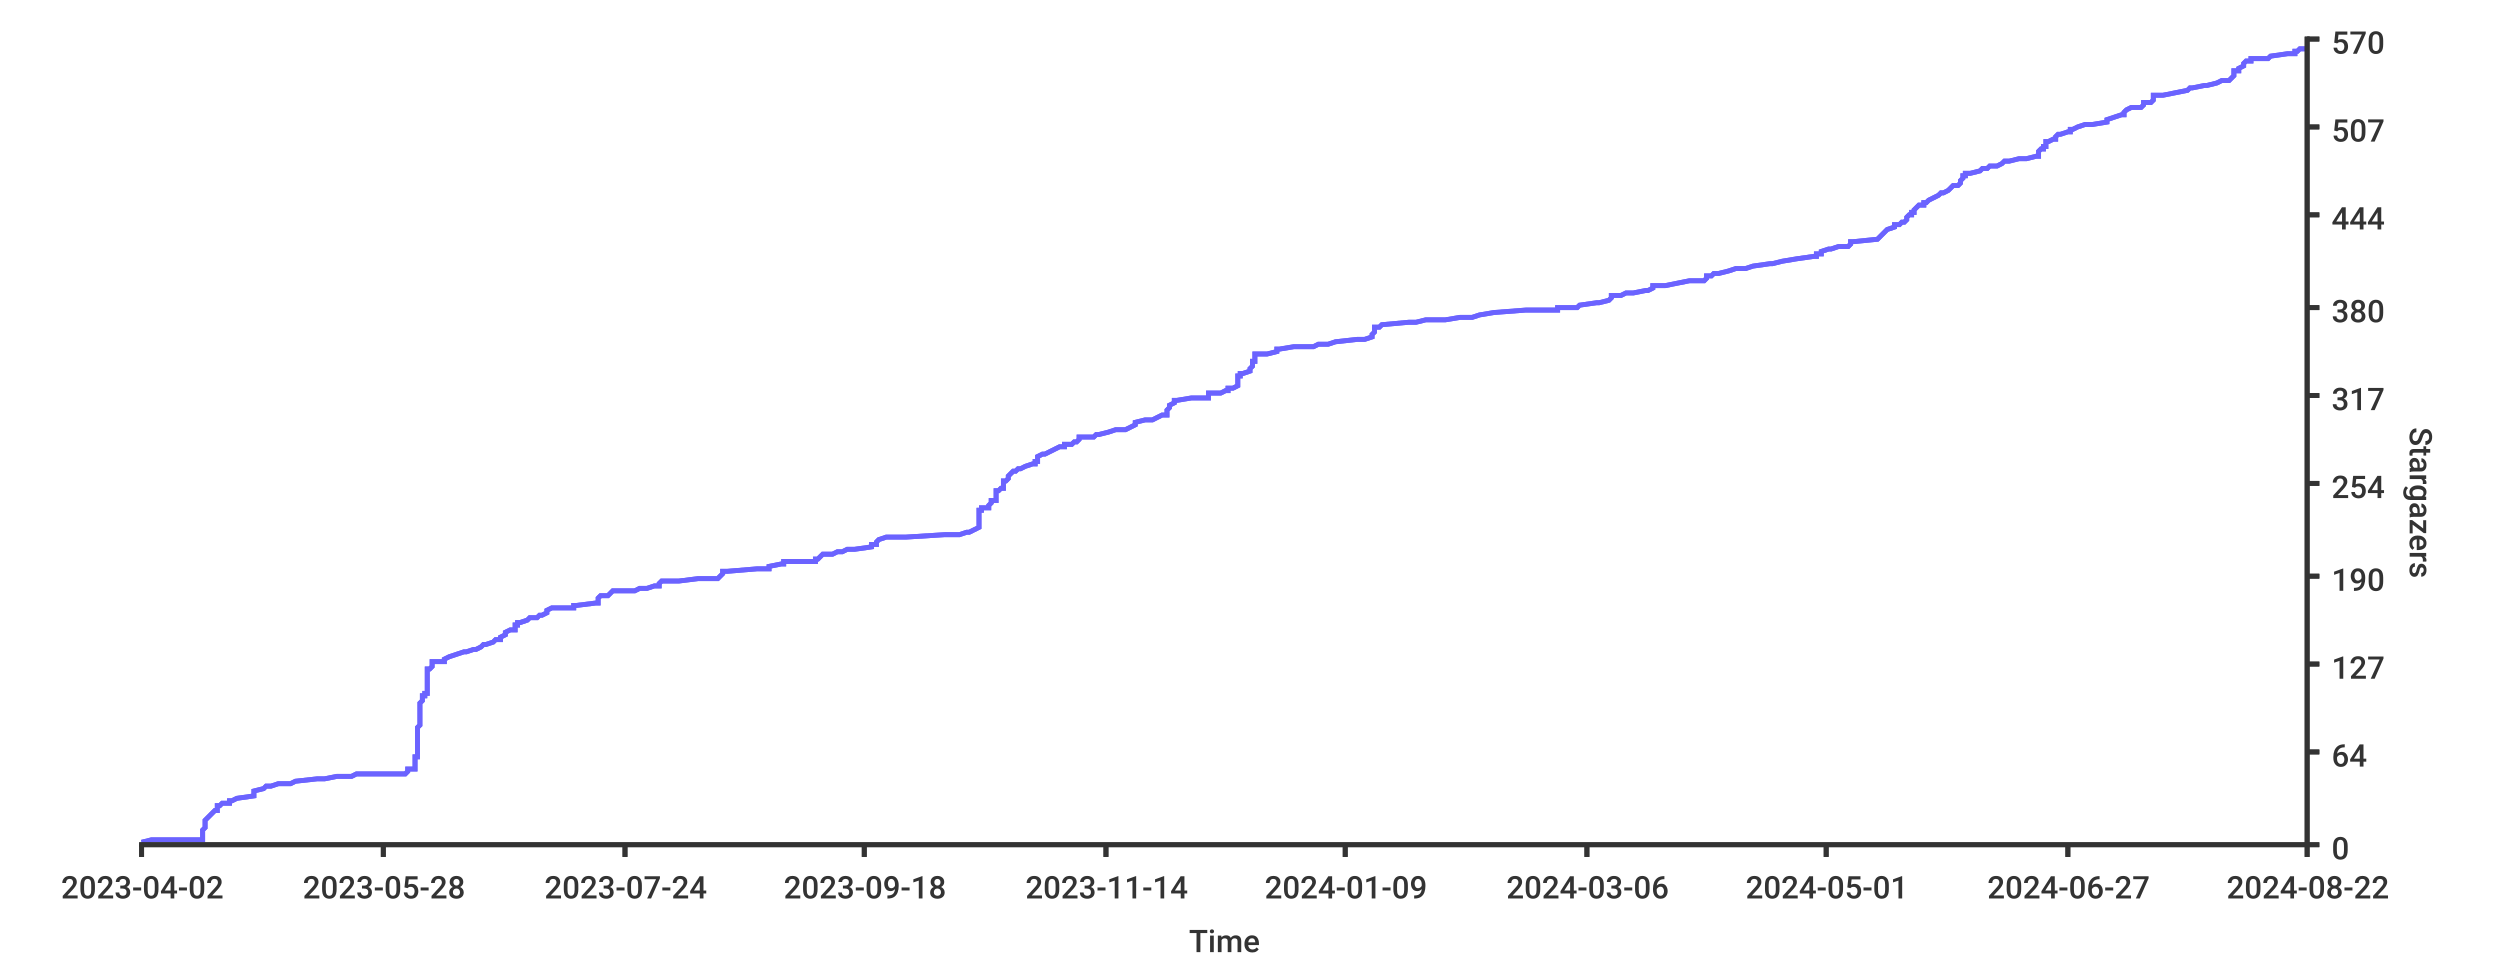
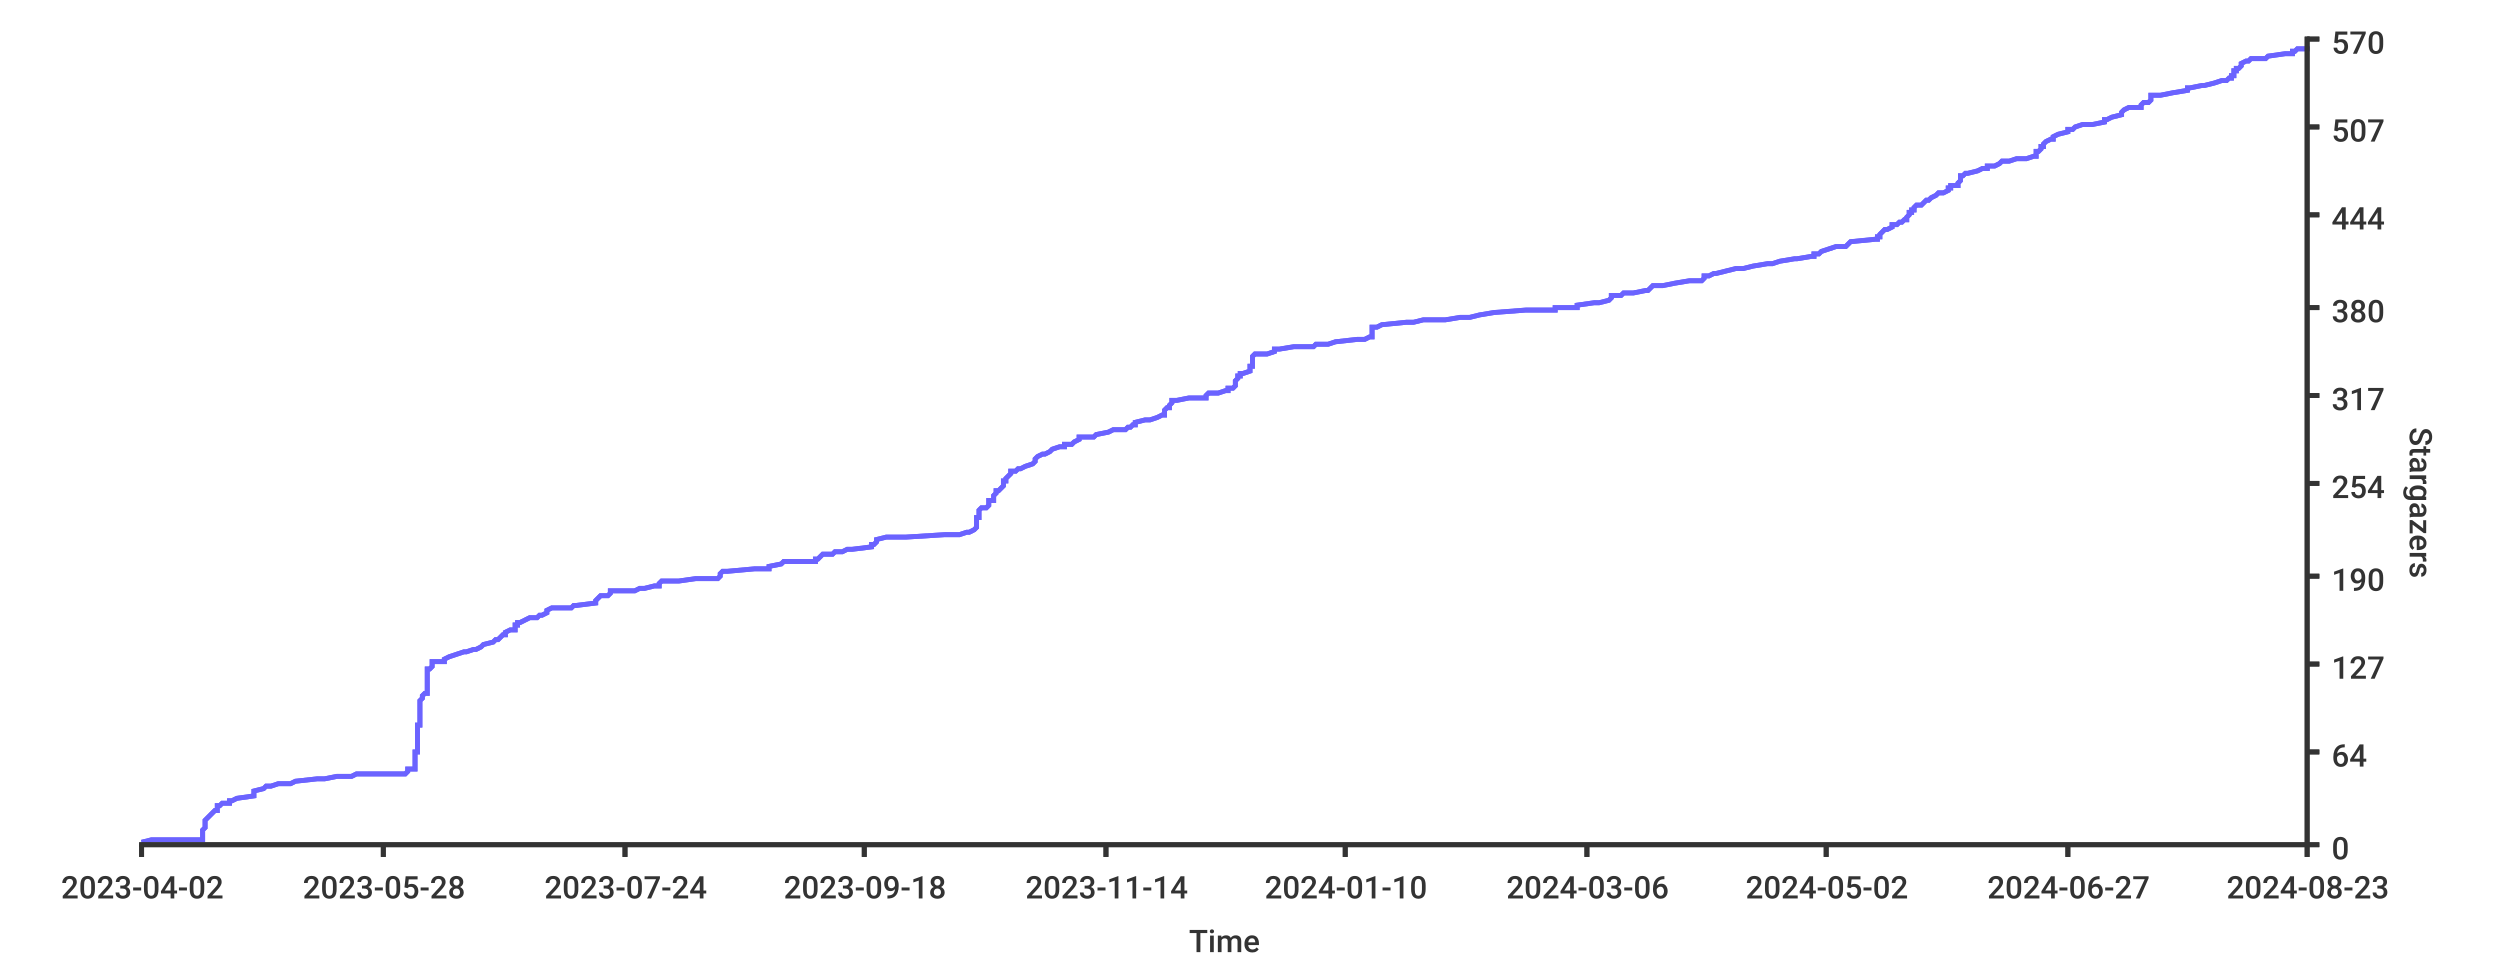
<svg xmlns="http://www.w3.org/2000/svg" width="1024px" height="400px">
  <style type="text/css">
path { fill: none; stroke: rgb(51,51,51); }
path.series { stroke: #6b63ff; }
rect.background { fill: rgb(255,255,255); stroke: none; }

text {
	stroke-width: 0;
	stroke: none;
	fill: rgba(51,51,51,1.0);
	font-size: 12.8px;
	font-family: 'Roboto Medium', sans-serif;
}
</style>
-   <rect x="0" y="0" width="1024px" height="400px" class="background" rx="8" />
+   <rect rx="8" x="0" y="0" width="1024px" height="400px" class="background" />
  <rect height="400px" class="background" rx="8" x="0" y="0" width="1024px" />
-   <path stroke-width="2" class="series" d="M 58 345 L 62 344 L 83 344 L 83 343 L 83 343 L 83 342 L 83 341 L 83 341 L 83 340 L 83 340 L 84 339 L 84 339 L 84 338 L 84 337 L 84 337 L 84 336 L 84 336 L 85 335 L 85 335 L 86 334 L 87 333 L 87 333 L 88 332 L 89 332 L 89 331 L 89 330 L 90 330 L 91 329 L 94 329 L 94 328 L 95 328 L 97 327 L 104 326 L 104 326 L 104 325 L 104 325 L 104 324 L 104 324 L 108 323 L 109 322 L 111 322 L 114 321 L 119 321 L 121 320 L 130 319 L 133 319 L 138 318 L 144 318 L 146 317 L 166 317 L 167 316 L 167 315 L 170 315 L 170 314 L 170 314 L 170 313 L 170 313 L 170 312 L 170 311 L 170 311 L 170 310 L 171 310 L 171 309 L 171 308 L 171 308 L 171 307 L 171 307 L 171 306 L 171 306 L 171 305 L 171 304 L 171 304 L 171 303 L 171 303 L 171 302 L 171 302 L 171 301 L 171 300 L 171 300 L 171 299 L 171 299 L 171 298 L 172 297 L 172 297 L 172 296 L 172 296 L 172 295 L 172 295 L 172 294 L 172 293 L 172 293 L 172 292 L 172 292 L 172 291 L 172 291 L 172 290 L 172 289 L 172 289 L 172 288 L 172 288 L 173 287 L 173 286 L 173 286 L 173 285 L 174 285 L 174 284 L 175 284 L 175 283 L 175 282 L 175 282 L 175 281 L 175 281 L 175 280 L 175 280 L 175 279 L 175 278 L 175 278 L 175 277 L 175 277 L 175 276 L 175 275 L 175 275 L 175 274 L 176 274 L 177 273 L 177 273 L 177 272 L 177 271 L 182 271 L 182 270 L 182 270 L 184 269 L 184 269 L 187 268 L 190 267 L 191 267 L 194 266 L 195 266 L 197 265 L 198 264 L 199 264 L 202 263 L 202 263 L 203 262 L 205 262 L 205 261 L 207 260 L 207 260 L 207 259 L 207 259 L 209 258 L 211 258 L 211 257 L 211 256 L 212 256 L 212 255 L 213 255 L 216 254 L 217 253 L 220 253 L 221 252 L 222 252 L 224 251 L 224 251 L 224 250 L 226 249 L 235 249 L 235 248 L 236 248 L 244 247 L 245 247 L 245 246 L 245 245 L 245 245 L 246 244 L 249 244 L 250 243 L 251 242 L 260 242 L 262 241 L 265 241 L 268 240 L 270 240 L 270 239 L 271 238 L 278 238 L 286 237 L 294 237 L 295 236 L 295 236 L 296 235 L 296 234 L 298 234 L 310 233 L 315 233 L 315 232 L 320 231 L 321 231 L 321 230 L 334 230 L 334 229 L 335 229 L 336 228 L 337 227 L 341 227 L 343 226 L 345 226 L 347 225 L 350 225 L 357 224 L 357 223 L 359 223 L 359 222 L 359 222 L 360 221 L 363 220 L 371 220 L 387 219 L 393 219 L 396 218 L 397 218 L 399 217 L 401 216 L 401 216 L 401 215 L 401 215 L 401 214 L 401 214 L 401 213 L 401 212 L 401 212 L 401 211 L 401 211 L 401 210 L 401 209 L 402 209 L 402 208 L 405 208 L 405 207 L 405 207 L 406 206 L 406 205 L 408 205 L 408 204 L 408 204 L 408 203 L 408 203 L 408 202 L 408 201 L 409 201 L 410 200 L 411 200 L 411 199 L 411 198 L 411 198 L 411 197 L 412 197 L 413 196 L 413 196 L 413 195 L 414 194 L 414 194 L 415 193 L 416 193 L 417 192 L 418 192 L 420 191 L 423 190 L 424 190 L 424 189 L 425 189 L 425 188 L 425 187 L 425 187 L 427 186 L 428 186 L 430 185 L 430 185 L 432 184 L 434 183 L 436 183 L 436 182 L 439 182 L 440 181 L 441 181 L 442 180 L 442 179 L 448 179 L 449 178 L 450 178 L 454 177 L 457 176 L 461 176 L 463 175 L 463 175 L 465 174 L 465 174 L 465 173 L 469 172 L 472 172 L 474 171 L 474 171 L 476 170 L 478 170 L 478 169 L 478 168 L 478 168 L 479 167 L 479 167 L 479 166 L 481 165 L 481 165 L 481 164 L 482 164 L 488 163 L 495 163 L 495 162 L 495 161 L 500 161 L 502 160 L 503 160 L 503 159 L 505 159 L 507 158 L 507 157 L 507 157 L 507 156 L 507 156 L 507 155 L 507 154 L 508 154 L 508 153 L 509 153 L 512 152 L 512 152 L 512 151 L 513 150 L 513 150 L 513 149 L 513 149 L 513 148 L 514 148 L 514 147 L 514 146 L 514 146 L 514 145 L 519 145 L 523 144 L 523 143 L 524 143 L 530 142 L 538 142 L 540 141 L 544 141 L 547 140 L 556 139 L 559 139 L 562 138 L 562 138 L 562 137 L 562 137 L 563 136 L 563 135 L 563 135 L 563 134 L 565 134 L 566 133 L 577 132 L 580 132 L 584 131 L 592 131 L 598 130 L 603 130 L 606 129 L 612 128 L 612 128 L 625 127 L 638 127 L 638 126 L 646 126 L 647 125 L 654 124 L 655 124 L 659 123 L 659 123 L 660 122 L 660 121 L 664 121 L 666 120 L 669 120 L 674 119 L 675 119 L 677 118 L 677 117 L 682 117 L 687 116 L 687 116 L 692 115 L 698 115 L 699 114 L 699 113 L 701 113 L 702 112 L 704 112 L 708 111 L 711 110 L 715 110 L 718 109 L 718 109 L 725 108 L 726 108 L 730 107 L 736 106 L 736 106 L 743 105 L 744 105 L 744 104 L 746 104 L 746 103 L 749 102 L 750 102 L 753 101 L 757 101 L 758 100 L 758 99 L 759 99 L 769 98 L 769 98 L 770 97 L 770 97 L 771 96 L 772 95 L 772 95 L 773 94 L 773 94 L 776 93 L 776 92 L 778 92 L 779 91 L 780 91 L 781 90 L 781 90 L 781 89 L 782 88 L 783 88 L 783 87 L 784 87 L 784 86 L 784 86 L 785 85 L 786 84 L 788 84 L 788 83 L 789 83 L 790 82 L 790 82 L 792 81 L 794 80 L 794 80 L 795 79 L 796 79 L 798 78 L 799 77 L 799 77 L 800 76 L 802 76 L 803 75 L 803 75 L 803 74 L 804 73 L 804 73 L 804 72 L 805 72 L 805 71 L 807 71 L 811 70 L 812 69 L 814 69 L 815 68 L 818 68 L 820 67 L 821 66 L 823 66 L 827 65 L 830 65 L 834 64 L 835 64 L 835 63 L 835 62 L 835 62 L 836 61 L 837 61 L 837 60 L 838 60 L 838 59 L 838 58 L 839 58 L 841 57 L 842 57 L 842 56 L 843 55 L 844 55 L 847 54 L 848 54 L 848 53 L 849 53 L 851 52 L 854 51 L 857 51 L 863 50 L 863 50 L 863 49 L 863 49 L 866 48 L 869 47 L 870 47 L 870 46 L 870 46 L 871 45 L 873 44 L 877 44 L 878 43 L 878 43 L 878 42 L 881 42 L 882 41 L 882 40 L 882 40 L 882 39 L 886 39 L 891 38 L 891 38 L 896 37 L 897 36 L 898 36 L 903 35 L 904 35 L 908 34 L 910 33 L 913 33 L 914 32 L 914 32 L 915 31 L 915 31 L 915 30 L 915 29 L 917 29 L 917 28 L 917 28 L 919 27 L 919 27 L 919 26 L 920 25 L 922 25 L 922 24 L 929 24 L 930 23 L 937 22 L 940 22 L 940 21 L 941 21 L 942 20 L 945 20" />
-   <path d="M 58 345 L 62 344 L 83 344 L 83 343 L 83 343 L 83 342 L 83 341 L 83 341 L 83 340 L 83 340 L 84 339 L 84 339 L 84 338 L 84 337 L 84 337 L 84 336 L 84 336 L 85 335 L 85 335 L 86 334 L 87 333 L 87 333 L 88 332 L 89 332 L 89 331 L 89 330 L 90 330 L 91 329 L 94 329 L 94 328 L 95 328 L 97 327 L 104 326 L 104 326 L 104 325 L 104 325 L 104 324 L 104 324 L 108 323 L 109 322 L 111 322 L 114 321 L 119 321 L 121 320 L 130 319 L 133 319 L 138 318 L 144 318 L 146 317 L 166 317 L 167 316 L 167 315 L 170 315 L 170 314 L 170 314 L 170 313 L 170 313 L 170 312 L 170 311 L 170 311 L 170 310 L 171 310 L 171 309 L 171 308 L 171 308 L 171 307 L 171 307 L 171 306 L 171 306 L 171 305 L 171 304 L 171 304 L 171 303 L 171 303 L 171 302 L 171 302 L 171 301 L 171 300 L 171 300 L 171 299 L 171 299 L 171 298 L 172 297 L 172 297 L 172 296 L 172 296 L 172 295 L 172 295 L 172 294 L 172 293 L 172 293 L 172 292 L 172 292 L 172 291 L 172 291 L 172 290 L 172 289 L 172 289 L 172 288 L 172 288 L 173 287 L 173 286 L 173 286 L 173 285 L 174 285 L 174 284 L 175 284 L 175 283 L 175 282 L 175 282 L 175 281 L 175 281 L 175 280 L 175 280 L 175 279 L 175 278 L 175 278 L 175 277 L 175 277 L 175 276 L 175 275 L 175 275 L 175 274 L 176 274 L 177 273 L 177 273 L 177 272 L 177 271 L 182 271 L 182 270 L 182 270 L 184 269 L 184 269 L 187 268 L 190 267 L 191 267 L 194 266 L 195 266 L 197 265 L 198 264 L 199 264 L 202 263 L 202 263 L 203 262 L 205 262 L 205 261 L 207 260 L 207 260 L 207 259 L 207 259 L 209 258 L 211 258 L 211 257 L 211 256 L 212 256 L 212 255 L 213 255 L 216 254 L 217 253 L 220 253 L 221 252 L 222 252 L 224 251 L 224 251 L 224 250 L 226 249 L 235 249 L 235 248 L 236 248 L 244 247 L 245 247 L 245 246 L 245 245 L 245 245 L 246 244 L 249 244 L 250 243 L 251 242 L 260 242 L 262 241 L 265 241 L 268 240 L 270 240 L 270 239 L 271 238 L 278 238 L 286 237 L 294 237 L 295 236 L 295 236 L 296 235 L 296 234 L 298 234 L 310 233 L 315 233 L 315 232 L 320 231 L 321 231 L 321 230 L 334 230 L 334 229 L 335 229 L 336 228 L 337 227 L 341 227 L 343 226 L 345 226 L 347 225 L 350 225 L 357 224 L 357 223 L 359 223 L 359 222 L 359 222 L 360 221 L 363 220 L 371 220 L 387 219 L 393 219 L 396 218 L 397 218 L 399 217 L 401 216 L 401 216 L 401 215 L 401 215 L 401 214 L 401 214 L 401 213 L 401 212 L 401 212 L 401 211 L 401 211 L 401 210 L 401 209 L 402 209 L 402 208 L 405 208 L 405 207 L 405 207 L 406 206 L 406 205 L 408 205 L 408 204 L 408 204 L 408 203 L 408 203 L 408 202 L 408 201 L 409 201 L 410 200 L 411 200 L 411 199 L 411 198 L 411 198 L 411 197 L 412 197 L 413 196 L 413 196 L 413 195 L 414 194 L 414 194 L 415 193 L 416 193 L 417 192 L 418 192 L 420 191 L 423 190 L 424 190 L 424 189 L 425 189 L 425 188 L 425 187 L 425 187 L 427 186 L 428 186 L 430 185 L 430 185 L 432 184 L 434 183 L 436 183 L 436 182 L 439 182 L 440 181 L 441 181 L 442 180 L 442 179 L 448 179 L 449 178 L 450 178 L 454 177 L 457 176 L 461 176 L 463 175 L 463 175 L 465 174 L 465 174 L 465 173 L 469 172 L 472 172 L 474 171 L 474 171 L 476 170 L 478 170 L 478 169 L 478 168 L 478 168 L 479 167 L 479 167 L 479 166 L 481 165 L 481 165 L 481 164 L 482 164 L 488 163 L 495 163 L 495 162 L 495 161 L 500 161 L 502 160 L 503 160 L 503 159 L 505 159 L 507 158 L 507 157 L 507 157 L 507 156 L 507 156 L 507 155 L 507 154 L 508 154 L 508 153 L 509 153 L 512 152 L 512 152 L 512 151 L 513 150 L 513 150 L 513 149 L 513 149 L 513 148 L 514 148 L 514 147 L 514 146 L 514 146 L 514 145 L 519 145 L 523 144 L 523 143 L 524 143 L 530 142 L 538 142 L 540 141 L 544 141 L 547 140 L 556 139 L 559 139 L 562 138 L 562 138 L 562 137 L 562 137 L 563 136 L 563 135 L 563 135 L 563 134 L 565 134 L 566 133 L 577 132 L 580 132 L 584 131 L 592 131 L 598 130 L 603 130 L 606 129 L 612 128 L 612 128 L 625 127 L 638 127 L 638 126 L 646 126 L 647 125 L 654 124 L 655 124 L 659 123 L 659 123 L 660 122 L 660 121 L 664 121 L 666 120 L 669 120 L 674 119 L 675 119 L 677 118 L 677 117 L 682 117 L 687 116 L 687 116 L 692 115 L 698 115 L 699 114 L 699 113 L 701 113 L 702 112 L 704 112 L 708 111 L 711 110 L 715 110 L 718 109 L 718 109 L 725 108 L 726 108 L 730 107 L 736 106 L 736 106 L 743 105 L 744 105 L 744 104 L 746 104 L 746 103 L 749 102 L 750 102 L 753 101 L 757 101 L 758 100 L 758 99 L 759 99 L 769 98 L 769 98 L 770 97 L 770 97 L 771 96 L 772 95 L 772 95 L 773 94 L 773 94 L 776 93 L 776 92 L 778 92 L 779 91 L 780 91 L 781 90 L 781 90 L 781 89 L 782 88 L 783 88 L 783 87 L 784 87 L 784 86 L 784 86 L 785 85 L 786 84 L 788 84 L 788 83 L 789 83 L 790 82 L 790 82 L 792 81 L 794 80 L 794 80 L 795 79 L 796 79 L 798 78 L 799 77 L 799 77 L 800 76 L 802 76 L 803 75 L 803 75 L 803 74 L 804 73 L 804 73 L 804 72 L 805 72 L 805 71 L 807 71 L 811 70 L 812 69 L 814 69 L 815 68 L 818 68 L 820 67 L 821 66 L 823 66 L 827 65 L 830 65 L 834 64 L 835 64 L 835 63 L 835 62 L 835 62 L 836 61 L 837 61 L 837 60 L 838 60 L 838 59 L 838 58 L 839 58 L 841 57 L 842 57 L 842 56 L 843 55 L 844 55 L 847 54 L 848 54 L 848 53 L 849 53 L 851 52 L 854 51 L 857 51 L 863 50 L 863 50 L 863 49 L 863 49 L 866 48 L 869 47 L 870 47 L 870 46 L 870 46 L 871 45 L 873 44 L 877 44 L 878 43 L 878 43 L 878 42 L 881 42 L 882 41 L 882 40 L 882 40 L 882 39 L 886 39 L 891 38 L 891 38 L 896 37 L 897 36 L 898 36 L 903 35 L 904 35 L 908 34 L 910 33 L 913 33 L 914 32 L 914 32 L 915 31 L 915 31 L 915 30 L 915 29 L 917 29 L 917 28 L 917 28 L 919 27 L 919 27 L 919 26 L 920 25 L 922 25 L 922 24 L 929 24 L 930 23 L 937 22 L 940 22 L 940 21 L 941 21 L 942 20 L 945 20" stroke-width="2" class="series" />
+   <path class="series" d="M 58 345 L 62 344 L 83 344 L 83 343 L 83 343 L 83 342 L 83 341 L 83 341 L 83 340 L 83 340 L 84 339 L 84 339 L 84 338 L 84 337 L 84 337 L 84 336 L 84 336 L 85 335 L 85 335 L 86 334 L 87 333 L 87 333 L 88 332 L 89 332 L 89 331 L 89 330 L 90 330 L 91 329 L 94 329 L 94 328 L 95 328 L 97 327 L 104 326 L 104 326 L 104 325 L 104 325 L 104 324 L 104 324 L 108 323 L 109 322 L 111 322 L 114 321 L 119 321 L 121 320 L 130 319 L 133 319 L 138 318 L 144 318 L 146 317 L 166 317 L 167 316 L 167 315 L 170 315 L 170 314 L 170 314 L 170 313 L 170 313 L 170 312 L 170 311 L 170 311 L 170 310 L 170 310 L 170 309 L 170 308 L 171 308 L 171 307 L 171 307 L 171 306 L 171 306 L 171 305 L 171 304 L 171 304 L 171 303 L 171 303 L 171 302 L 171 302 L 171 301 L 171 300 L 171 300 L 171 299 L 171 299 L 171 298 L 171 297 L 172 297 L 172 296 L 172 296 L 172 295 L 172 295 L 172 294 L 172 293 L 172 293 L 172 292 L 172 292 L 172 291 L 172 291 L 172 290 L 172 289 L 172 289 L 172 288 L 172 288 L 172 287 L 173 286 L 173 286 L 173 285 L 173 285 L 174 284 L 175 284 L 175 283 L 175 282 L 175 282 L 175 281 L 175 281 L 175 280 L 175 280 L 175 279 L 175 278 L 175 278 L 175 277 L 175 277 L 175 276 L 175 275 L 175 275 L 175 274 L 176 274 L 177 273 L 177 273 L 177 272 L 177 271 L 182 271 L 182 270 L 182 270 L 184 269 L 184 269 L 187 268 L 190 267 L 191 267 L 194 266 L 195 266 L 197 265 L 198 264 L 198 264 L 202 263 L 202 263 L 203 262 L 204 262 L 205 261 L 206 260 L 207 260 L 207 259 L 207 259 L 209 258 L 211 258 L 211 257 L 211 256 L 212 256 L 212 255 L 213 255 L 215 254 L 217 253 L 220 253 L 221 252 L 222 252 L 224 251 L 224 251 L 224 250 L 226 249 L 234 249 L 235 248 L 236 248 L 244 247 L 244 247 L 244 246 L 245 245 L 245 245 L 246 244 L 249 244 L 250 243 L 250 242 L 260 242 L 262 241 L 264 241 L 268 240 L 270 240 L 270 239 L 271 238 L 278 238 L 285 237 L 294 237 L 295 236 L 295 236 L 295 235 L 296 234 L 298 234 L 309 233 L 315 233 L 315 232 L 320 231 L 320 231 L 321 230 L 334 230 L 334 229 L 335 229 L 336 228 L 337 227 L 341 227 L 342 226 L 345 226 L 347 225 L 349 225 L 357 224 L 357 223 L 358 223 L 359 222 L 359 222 L 359 221 L 363 220 L 371 220 L 387 219 L 393 219 L 396 218 L 397 218 L 399 217 L 400 216 L 400 216 L 400 215 L 400 215 L 400 214 L 400 214 L 400 213 L 400 212 L 401 212 L 401 211 L 401 211 L 401 210 L 401 209 L 401 209 L 402 208 L 404 208 L 405 207 L 405 207 L 405 206 L 405 205 L 407 205 L 407 204 L 407 204 L 407 203 L 407 203 L 408 202 L 408 201 L 409 201 L 410 200 L 410 200 L 411 199 L 411 198 L 411 198 L 411 197 L 412 197 L 412 196 L 412 196 L 413 195 L 414 194 L 414 194 L 414 193 L 416 193 L 417 192 L 418 192 L 420 191 L 423 190 L 423 190 L 424 189 L 424 189 L 424 188 L 425 187 L 425 187 L 427 186 L 428 186 L 430 185 L 430 185 L 431 184 L 434 183 L 436 183 L 436 182 L 439 182 L 440 181 L 440 181 L 442 180 L 442 179 L 448 179 L 449 178 L 449 178 L 454 177 L 456 176 L 461 176 L 462 175 L 463 175 L 464 174 L 465 174 L 465 173 L 469 172 L 471 172 L 474 171 L 474 171 L 476 170 L 477 170 L 477 169 L 477 168 L 477 168 L 478 167 L 479 167 L 479 166 L 480 165 L 480 165 L 480 164 L 482 164 L 487 163 L 494 163 L 494 162 L 495 161 L 499 161 L 502 160 L 503 160 L 503 159 L 505 159 L 506 158 L 506 157 L 506 157 L 506 156 L 506 156 L 507 155 L 507 154 L 508 154 L 508 153 L 509 153 L 512 152 L 512 152 L 512 151 L 512 150 L 513 150 L 513 149 L 513 149 L 513 148 L 513 148 L 513 147 L 513 146 L 513 146 L 514 145 L 519 145 L 522 144 L 522 143 L 524 143 L 530 142 L 538 142 L 539 141 L 544 141 L 547 140 L 556 139 L 559 139 L 561 138 L 562 138 L 562 137 L 562 137 L 562 136 L 562 135 L 562 135 L 562 134 L 564 134 L 566 133 L 576 132 L 579 132 L 583 131 L 592 131 L 598 130 L 602 130 L 606 129 L 612 128 L 612 128 L 625 127 L 637 127 L 637 126 L 646 126 L 646 125 L 653 124 L 655 124 L 659 123 L 659 123 L 660 122 L 660 121 L 664 121 L 665 120 L 669 120 L 674 119 L 675 119 L 676 118 L 677 117 L 681 117 L 686 116 L 686 116 L 692 115 L 697 115 L 698 114 L 698 113 L 700 113 L 702 112 L 703 112 L 707 111 L 711 110 L 714 110 L 718 109 L 718 109 L 724 108 L 726 108 L 729 107 L 735 106 L 736 106 L 742 105 L 743 105 L 743 104 L 745 104 L 746 103 L 749 102 L 749 102 L 752 101 L 756 101 L 757 100 L 758 99 L 758 99 L 768 98 L 769 98 L 769 97 L 770 97 L 770 96 L 771 95 L 771 95 L 772 94 L 773 94 L 775 93 L 775 92 L 777 92 L 778 91 L 779 91 L 780 90 L 781 90 L 781 89 L 782 88 L 782 88 L 782 87 L 783 87 L 783 86 L 784 86 L 784 85 L 785 84 L 787 84 L 788 83 L 788 83 L 789 82 L 790 82 L 791 81 L 793 80 L 793 80 L 794 79 L 796 79 L 798 78 L 798 77 L 799 77 L 799 76 L 802 76 L 802 75 L 802 75 L 803 74 L 803 73 L 803 73 L 803 72 L 804 72 L 805 71 L 806 71 L 810 70 L 812 69 L 814 69 L 814 68 L 817 68 L 819 67 L 820 66 L 823 66 L 826 65 L 830 65 L 833 64 L 834 64 L 834 63 L 834 62 L 835 62 L 836 61 L 836 61 L 836 60 L 837 60 L 837 59 L 838 58 L 838 58 L 840 57 L 841 57 L 841 56 L 843 55 L 843 55 L 847 54 L 847 54 L 847 53 L 849 53 L 850 52 L 853 51 L 857 51 L 862 50 L 862 50 L 862 49 L 863 49 L 865 48 L 869 47 L 869 47 L 869 46 L 869 46 L 870 45 L 872 44 L 877 44 L 877 43 L 877 43 L 878 42 L 880 42 L 881 41 L 881 40 L 881 40 L 881 39 L 885 39 L 890 38 L 890 38 L 896 37 L 896 36 L 897 36 L 902 35 L 903 35 L 907 34 L 910 33 L 912 33 L 913 32 L 914 32 L 914 31 L 915 31 L 915 30 L 915 29 L 916 29 L 916 28 L 917 28 L 918 27 L 918 27 L 918 26 L 920 25 L 921 25 L 922 24 L 928 24 L 929 23 L 936 22 L 939 22 L 939 21 L 940 21 L 941 20 L 945 20 L 945 19" stroke-width="2" />
+   <path stroke-width="2" class="series" d="M 58 345 L 62 344 L 83 344 L 83 343 L 83 343 L 83 342 L 83 341 L 83 341 L 83 340 L 83 340 L 84 339 L 84 339 L 84 338 L 84 337 L 84 337 L 84 336 L 84 336 L 85 335 L 85 335 L 86 334 L 87 333 L 87 333 L 88 332 L 89 332 L 89 331 L 89 330 L 90 330 L 91 329 L 94 329 L 94 328 L 95 328 L 97 327 L 104 326 L 104 326 L 104 325 L 104 325 L 104 324 L 104 324 L 108 323 L 109 322 L 111 322 L 114 321 L 119 321 L 121 320 L 130 319 L 133 319 L 138 318 L 144 318 L 146 317 L 166 317 L 167 316 L 167 315 L 170 315 L 170 314 L 170 314 L 170 313 L 170 313 L 170 312 L 170 311 L 170 311 L 170 310 L 170 310 L 170 309 L 170 308 L 171 308 L 171 307 L 171 307 L 171 306 L 171 306 L 171 305 L 171 304 L 171 304 L 171 303 L 171 303 L 171 302 L 171 302 L 171 301 L 171 300 L 171 300 L 171 299 L 171 299 L 171 298 L 171 297 L 172 297 L 172 296 L 172 296 L 172 295 L 172 295 L 172 294 L 172 293 L 172 293 L 172 292 L 172 292 L 172 291 L 172 291 L 172 290 L 172 289 L 172 289 L 172 288 L 172 288 L 172 287 L 173 286 L 173 286 L 173 285 L 173 285 L 174 284 L 175 284 L 175 283 L 175 282 L 175 282 L 175 281 L 175 281 L 175 280 L 175 280 L 175 279 L 175 278 L 175 278 L 175 277 L 175 277 L 175 276 L 175 275 L 175 275 L 175 274 L 176 274 L 177 273 L 177 273 L 177 272 L 177 271 L 182 271 L 182 270 L 182 270 L 184 269 L 184 269 L 187 268 L 190 267 L 191 267 L 194 266 L 195 266 L 197 265 L 198 264 L 198 264 L 202 263 L 202 263 L 203 262 L 204 262 L 205 261 L 206 260 L 207 260 L 207 259 L 207 259 L 209 258 L 211 258 L 211 257 L 211 256 L 212 256 L 212 255 L 213 255 L 215 254 L 217 253 L 220 253 L 221 252 L 222 252 L 224 251 L 224 251 L 224 250 L 226 249 L 234 249 L 235 248 L 236 248 L 244 247 L 244 247 L 244 246 L 245 245 L 245 245 L 246 244 L 249 244 L 250 243 L 250 242 L 260 242 L 262 241 L 264 241 L 268 240 L 270 240 L 270 239 L 271 238 L 278 238 L 285 237 L 294 237 L 295 236 L 295 236 L 295 235 L 296 234 L 298 234 L 309 233 L 315 233 L 315 232 L 320 231 L 320 231 L 321 230 L 334 230 L 334 229 L 335 229 L 336 228 L 337 227 L 341 227 L 342 226 L 345 226 L 347 225 L 349 225 L 357 224 L 357 223 L 358 223 L 359 222 L 359 222 L 359 221 L 363 220 L 371 220 L 387 219 L 393 219 L 396 218 L 397 218 L 399 217 L 400 216 L 400 216 L 400 215 L 400 215 L 400 214 L 400 214 L 400 213 L 400 212 L 401 212 L 401 211 L 401 211 L 401 210 L 401 209 L 401 209 L 402 208 L 404 208 L 405 207 L 405 207 L 405 206 L 405 205 L 407 205 L 407 204 L 407 204 L 407 203 L 407 203 L 408 202 L 408 201 L 409 201 L 410 200 L 410 200 L 411 199 L 411 198 L 411 198 L 411 197 L 412 197 L 412 196 L 412 196 L 413 195 L 414 194 L 414 194 L 414 193 L 416 193 L 417 192 L 418 192 L 420 191 L 423 190 L 423 190 L 424 189 L 424 189 L 424 188 L 425 187 L 425 187 L 427 186 L 428 186 L 430 185 L 430 185 L 431 184 L 434 183 L 436 183 L 436 182 L 439 182 L 440 181 L 440 181 L 442 180 L 442 179 L 448 179 L 449 178 L 449 178 L 454 177 L 456 176 L 461 176 L 462 175 L 463 175 L 464 174 L 465 174 L 465 173 L 469 172 L 471 172 L 474 171 L 474 171 L 476 170 L 477 170 L 477 169 L 477 168 L 477 168 L 478 167 L 479 167 L 479 166 L 480 165 L 480 165 L 480 164 L 482 164 L 487 163 L 494 163 L 494 162 L 495 161 L 499 161 L 502 160 L 503 160 L 503 159 L 505 159 L 506 158 L 506 157 L 506 157 L 506 156 L 506 156 L 507 155 L 507 154 L 508 154 L 508 153 L 509 153 L 512 152 L 512 152 L 512 151 L 512 150 L 513 150 L 513 149 L 513 149 L 513 148 L 513 148 L 513 147 L 513 146 L 513 146 L 514 145 L 519 145 L 522 144 L 522 143 L 524 143 L 530 142 L 538 142 L 539 141 L 544 141 L 547 140 L 556 139 L 559 139 L 561 138 L 562 138 L 562 137 L 562 137 L 562 136 L 562 135 L 562 135 L 562 134 L 564 134 L 566 133 L 576 132 L 579 132 L 583 131 L 592 131 L 598 130 L 602 130 L 606 129 L 612 128 L 612 128 L 625 127 L 637 127 L 637 126 L 646 126 L 646 125 L 653 124 L 655 124 L 659 123 L 659 123 L 660 122 L 660 121 L 664 121 L 665 120 L 669 120 L 674 119 L 675 119 L 676 118 L 677 117 L 681 117 L 686 116 L 686 116 L 692 115 L 697 115 L 698 114 L 698 113 L 700 113 L 702 112 L 703 112 L 707 111 L 711 110 L 714 110 L 718 109 L 718 109 L 724 108 L 726 108 L 729 107 L 735 106 L 736 106 L 742 105 L 743 105 L 743 104 L 745 104 L 746 103 L 749 102 L 749 102 L 752 101 L 756 101 L 757 100 L 758 99 L 758 99 L 768 98 L 769 98 L 769 97 L 770 97 L 770 96 L 771 95 L 771 95 L 772 94 L 773 94 L 775 93 L 775 92 L 777 92 L 778 91 L 779 91 L 780 90 L 781 90 L 781 89 L 782 88 L 782 88 L 782 87 L 783 87 L 783 86 L 784 86 L 784 85 L 785 84 L 787 84 L 788 83 L 788 83 L 789 82 L 790 82 L 791 81 L 793 80 L 793 80 L 794 79 L 796 79 L 798 78 L 798 77 L 799 77 L 799 76 L 802 76 L 802 75 L 802 75 L 803 74 L 803 73 L 803 73 L 803 72 L 804 72 L 805 71 L 806 71 L 810 70 L 812 69 L 814 69 L 814 68 L 817 68 L 819 67 L 820 66 L 823 66 L 826 65 L 830 65 L 833 64 L 834 64 L 834 63 L 834 62 L 835 62 L 836 61 L 836 61 L 836 60 L 837 60 L 837 59 L 838 58 L 838 58 L 840 57 L 841 57 L 841 56 L 843 55 L 843 55 L 847 54 L 847 54 L 847 53 L 849 53 L 850 52 L 853 51 L 857 51 L 862 50 L 862 50 L 862 49 L 863 49 L 865 48 L 869 47 L 869 47 L 869 46 L 869 46 L 870 45 L 872 44 L 877 44 L 877 43 L 877 43 L 878 42 L 880 42 L 881 41 L 881 40 L 881 40 L 881 39 L 885 39 L 890 38 L 890 38 L 896 37 L 896 36 L 897 36 L 902 35 L 903 35 L 907 34 L 910 33 L 912 33 L 913 32 L 914 32 L 914 31 L 915 31 L 915 30 L 915 29 L 916 29 L 916 28 L 917 28 L 918 27 L 918 27 L 918 26 L 920 25 L 921 25 L 922 24 L 928 24 L 929 23 L 936 22 L 939 22 L 939 21 L 940 21 L 941 20 L 945 20 L 945 19" />
  <path stroke-width="2" d="M 945 346 L 945 15" />
  <path stroke-width="2" d="M 945 346 L 945 15" />
  <path stroke-width="2" d="M 945 346 L 950 346" />
  <path stroke-width="2" d="M 945 346 L 950 346" />
-   <text x="955" y="352">0</text>
+   <text y="352" x="955">0</text>
  <path stroke-width="2" d="M 945 308 L 950 308" />
  <path stroke-width="2" d="M 945 308 L 950 308" />
  <text x="955" y="314">64</text>
  <path stroke-width="2" d="M 945 272 L 950 272" />
  <path stroke-width="2" d="M 945 272 L 950 272" />
  <text x="955" y="278">127</text>
  <path stroke-width="2" d="M 945 236 L 950 236" />
  <path stroke-width="2" d="M 945 236 L 950 236" />
-   <text x="955" y="242">190</text>
+   <text y="242" x="955">190</text>
  <path stroke-width="2" d="M 945 198 L 950 198" />
  <path stroke-width="2" d="M 945 198 L 950 198" />
  <text x="955" y="204">254</text>
  <path stroke-width="2" d="M 945 162 L 950 162" />
  <path stroke-width="2" d="M 945 162 L 950 162" />
  <text x="955" y="168">317</text>
  <path stroke-width="2" d="M 945 126 L 950 126" />
  <path stroke-width="2" d="M 945 126 L 950 126" />
  <text x="955" y="132">380</text>
  <path stroke-width="2" d="M 945 88 L 950 88" />
  <path stroke-width="2" d="M 945 88 L 950 88" />
  <text x="955" y="94">444</text>
  <path stroke-width="2" d="M 945 52 L 950 52" />
  <path stroke-width="2" d="M 945 52 L 950 52" />
  <text x="955" y="58">507</text>
  <path stroke-width="2" d="M 945 16 L 950 16" />
  <path stroke-width="2" d="M 945 16 L 950 16" />
-   <text y="22" x="955">570</text>
+   <text x="955" y="22">570</text>
  <text x="987" y="175" transform="rotate(90.00,987,175)">Stargazers</text>
  <path stroke-width="2" d="M 57 346 L 945 346" />
  <path stroke-width="2" d="M 57 346 L 945 346" />
  <path d="M 58 346 L 58 351" stroke-width="2" />
  <path stroke-width="2" d="M 58 346 L 58 351" />
  <text x="25" y="368">2023-04-02</text>
+   <path d="M 157 346 L 157 351" stroke-width="2" />
  <path stroke-width="2" d="M 157 346 L 157 351" />
-   <path d="M 157 346 L 157 351" stroke-width="2" />
  <text x="124" y="368">2023-05-28</text>
  <path stroke-width="2" d="M 256 346 L 256 351" />
  <path stroke-width="2" d="M 256 346 L 256 351" />
  <text x="223" y="368">2023-07-24</text>
-   <path stroke-width="2" d="M 354 346 L 354 351" />
-   <path stroke-width="2" d="M 354 346 L 354 351" />
-   <text y="368" x="321">2023-09-18</text>
+   <path d="M 354 346 L 354 351" stroke-width="2" />
+   <path d="M 354 346 L 354 351" stroke-width="2" />
+   <text x="321" y="368">2023-09-18</text>
  <path stroke-width="2" d="M 453 346 L 453 351" />
-   <path d="M 453 346 L 453 351" stroke-width="2" />
+   <path stroke-width="2" d="M 453 346 L 453 351" />
  <text x="420" y="368">2023-11-14</text>
+   <path d="M 551 346 L 551 351" stroke-width="2" />
  <path stroke-width="2" d="M 551 346 L 551 351" />
-   <path stroke-width="2" d="M 551 346 L 551 351" />
-   <text x="518" y="368">2024-01-09</text>
+   <text x="518" y="368">2024-01-10</text>
  <path stroke-width="2" d="M 650 346 L 650 351" />
  <path stroke-width="2" d="M 650 346 L 650 351" />
  <text x="617" y="368">2024-03-06</text>
+   <path d="M 748 346 L 748 351" stroke-width="2" />
  <path stroke-width="2" d="M 748 346 L 748 351" />
-   <path stroke-width="2" d="M 748 346 L 748 351" />
-   <text y="368" x="715">2024-05-01</text>
+   <text x="715" y="368">2024-05-02</text>
  <path stroke-width="2" d="M 847 346 L 847 351" />
  <path stroke-width="2" d="M 847 346 L 847 351" />
-   <text x="814" y="368">2024-06-27</text>
+   <text y="368" x="814">2024-06-27</text>
  <path stroke-width="2" d="M 945 346 L 945 351" />
  <path stroke-width="2" d="M 945 346 L 945 351" />
-   <text x="912" y="368">2024-08-22</text>
+   <text x="912" y="368">2024-08-23</text>
  <text x="487" y="390">Time</text>
</svg>
